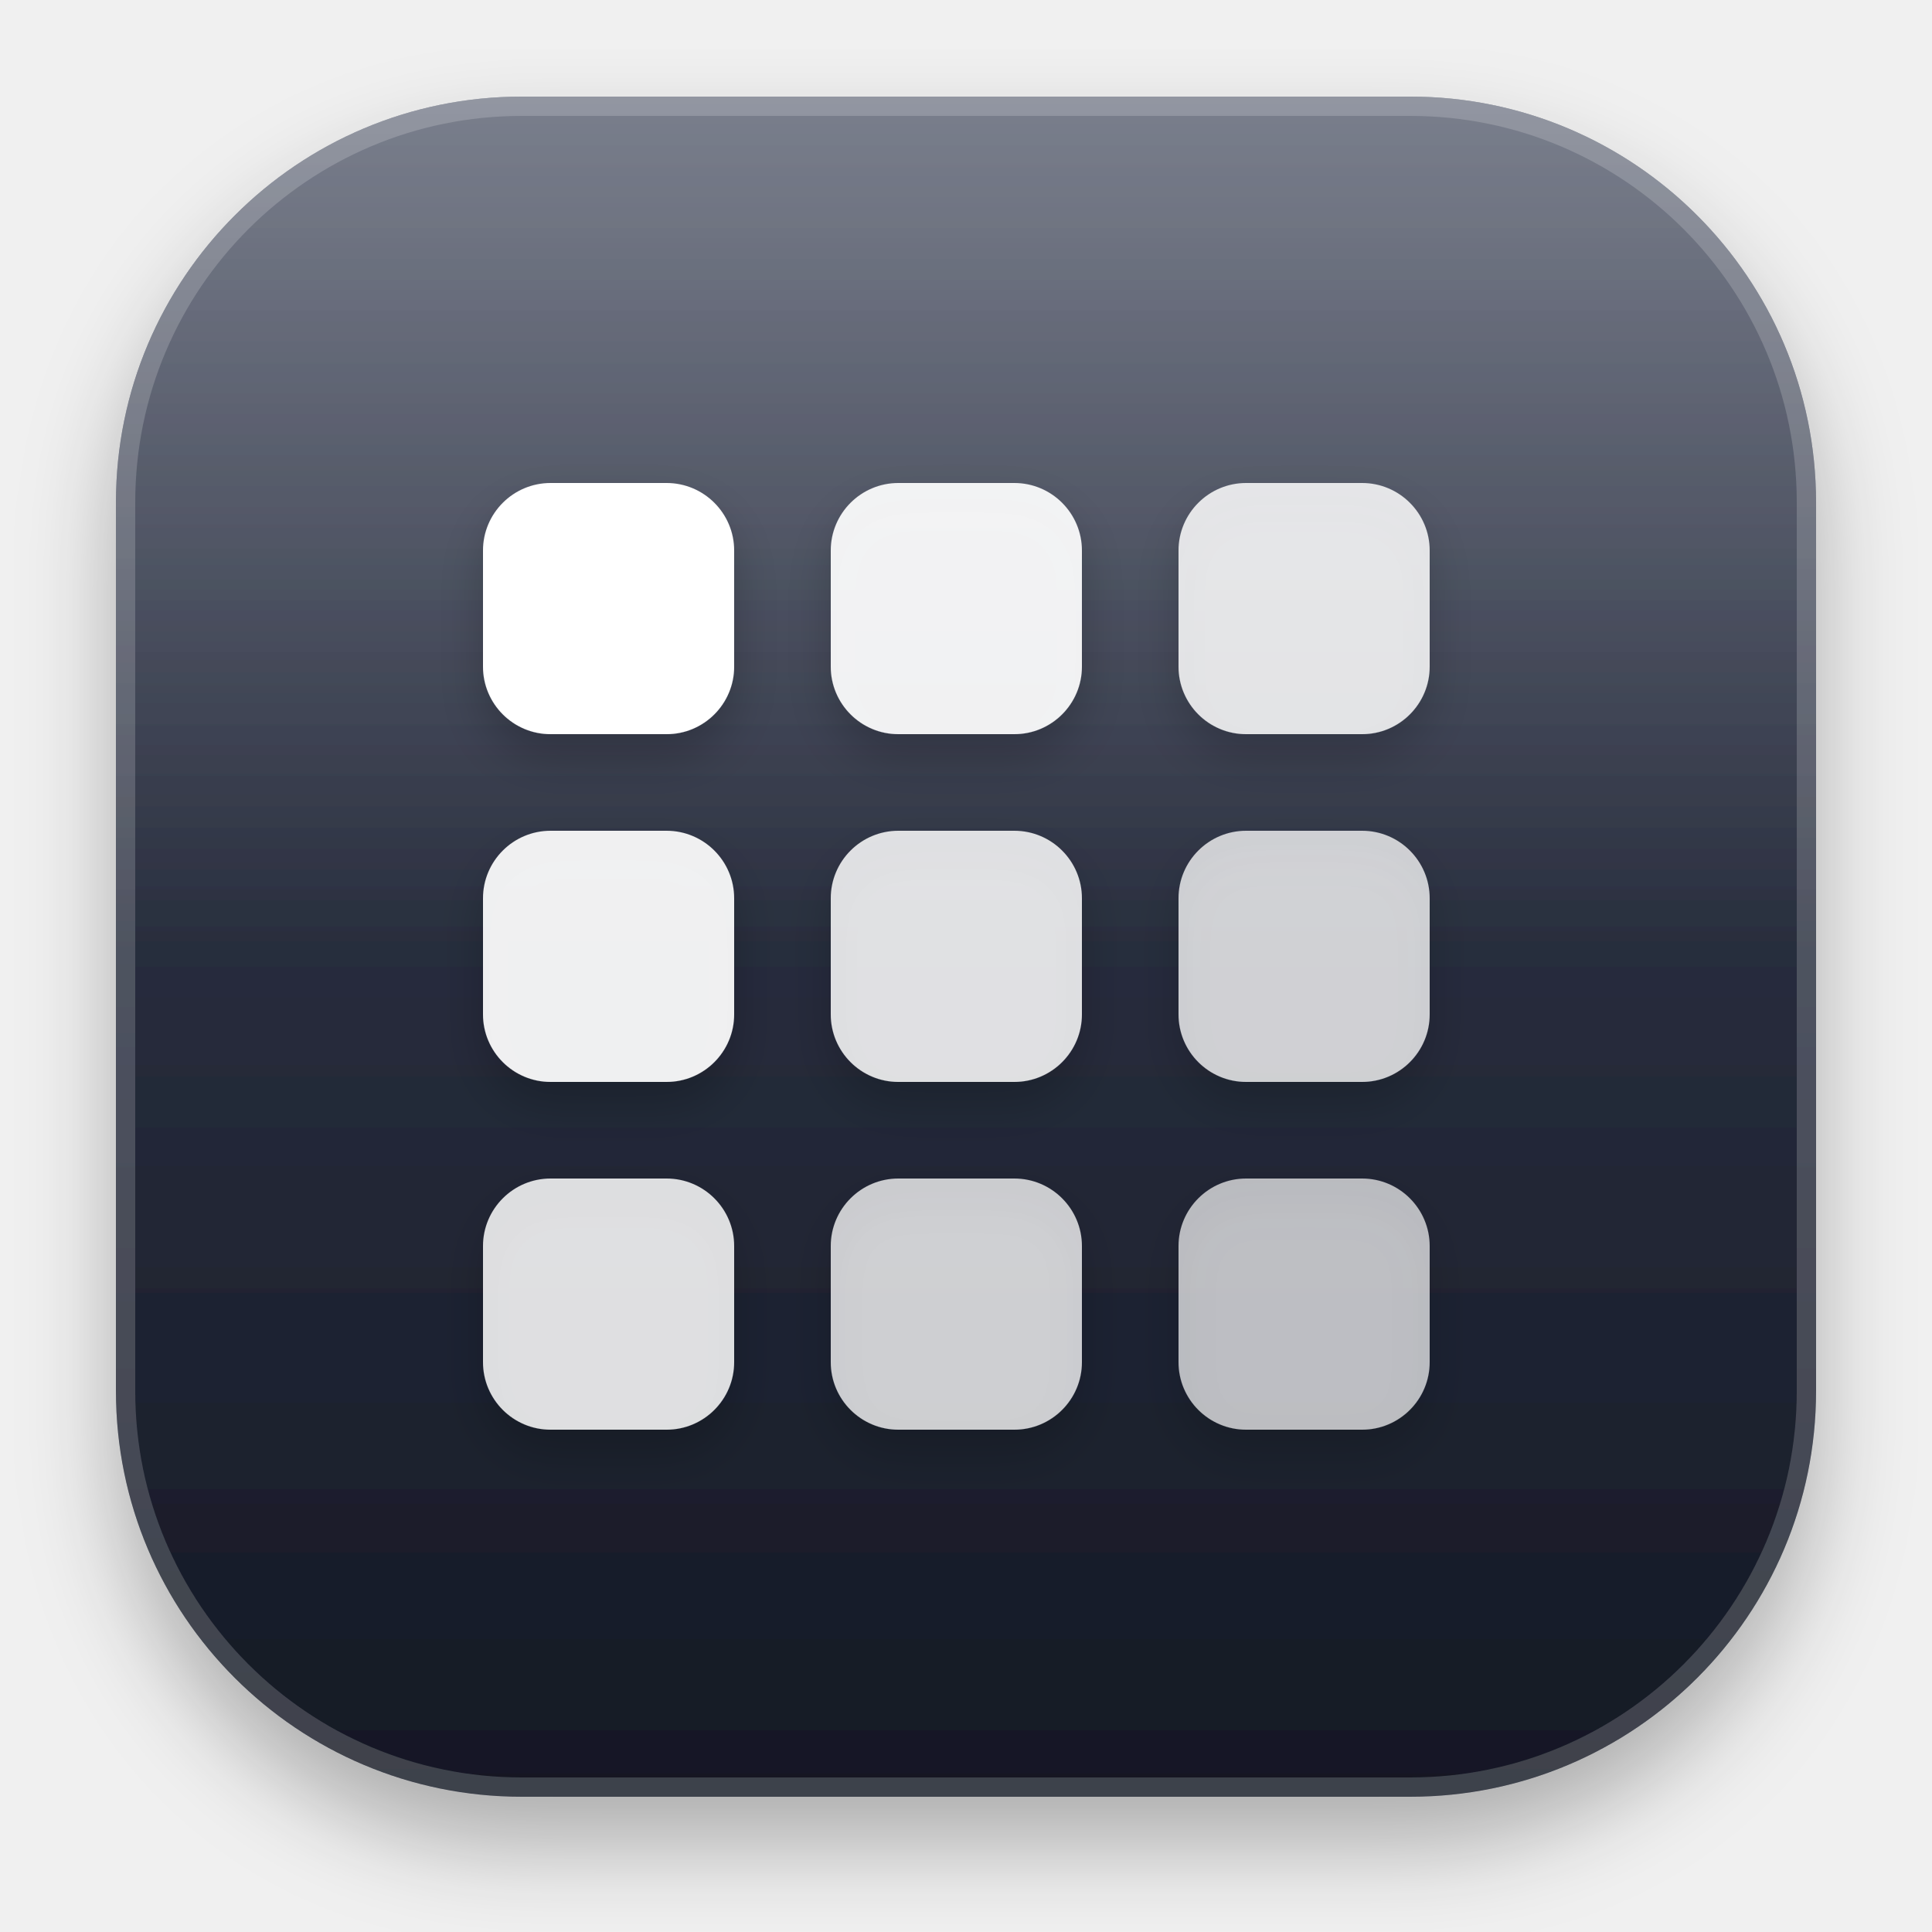
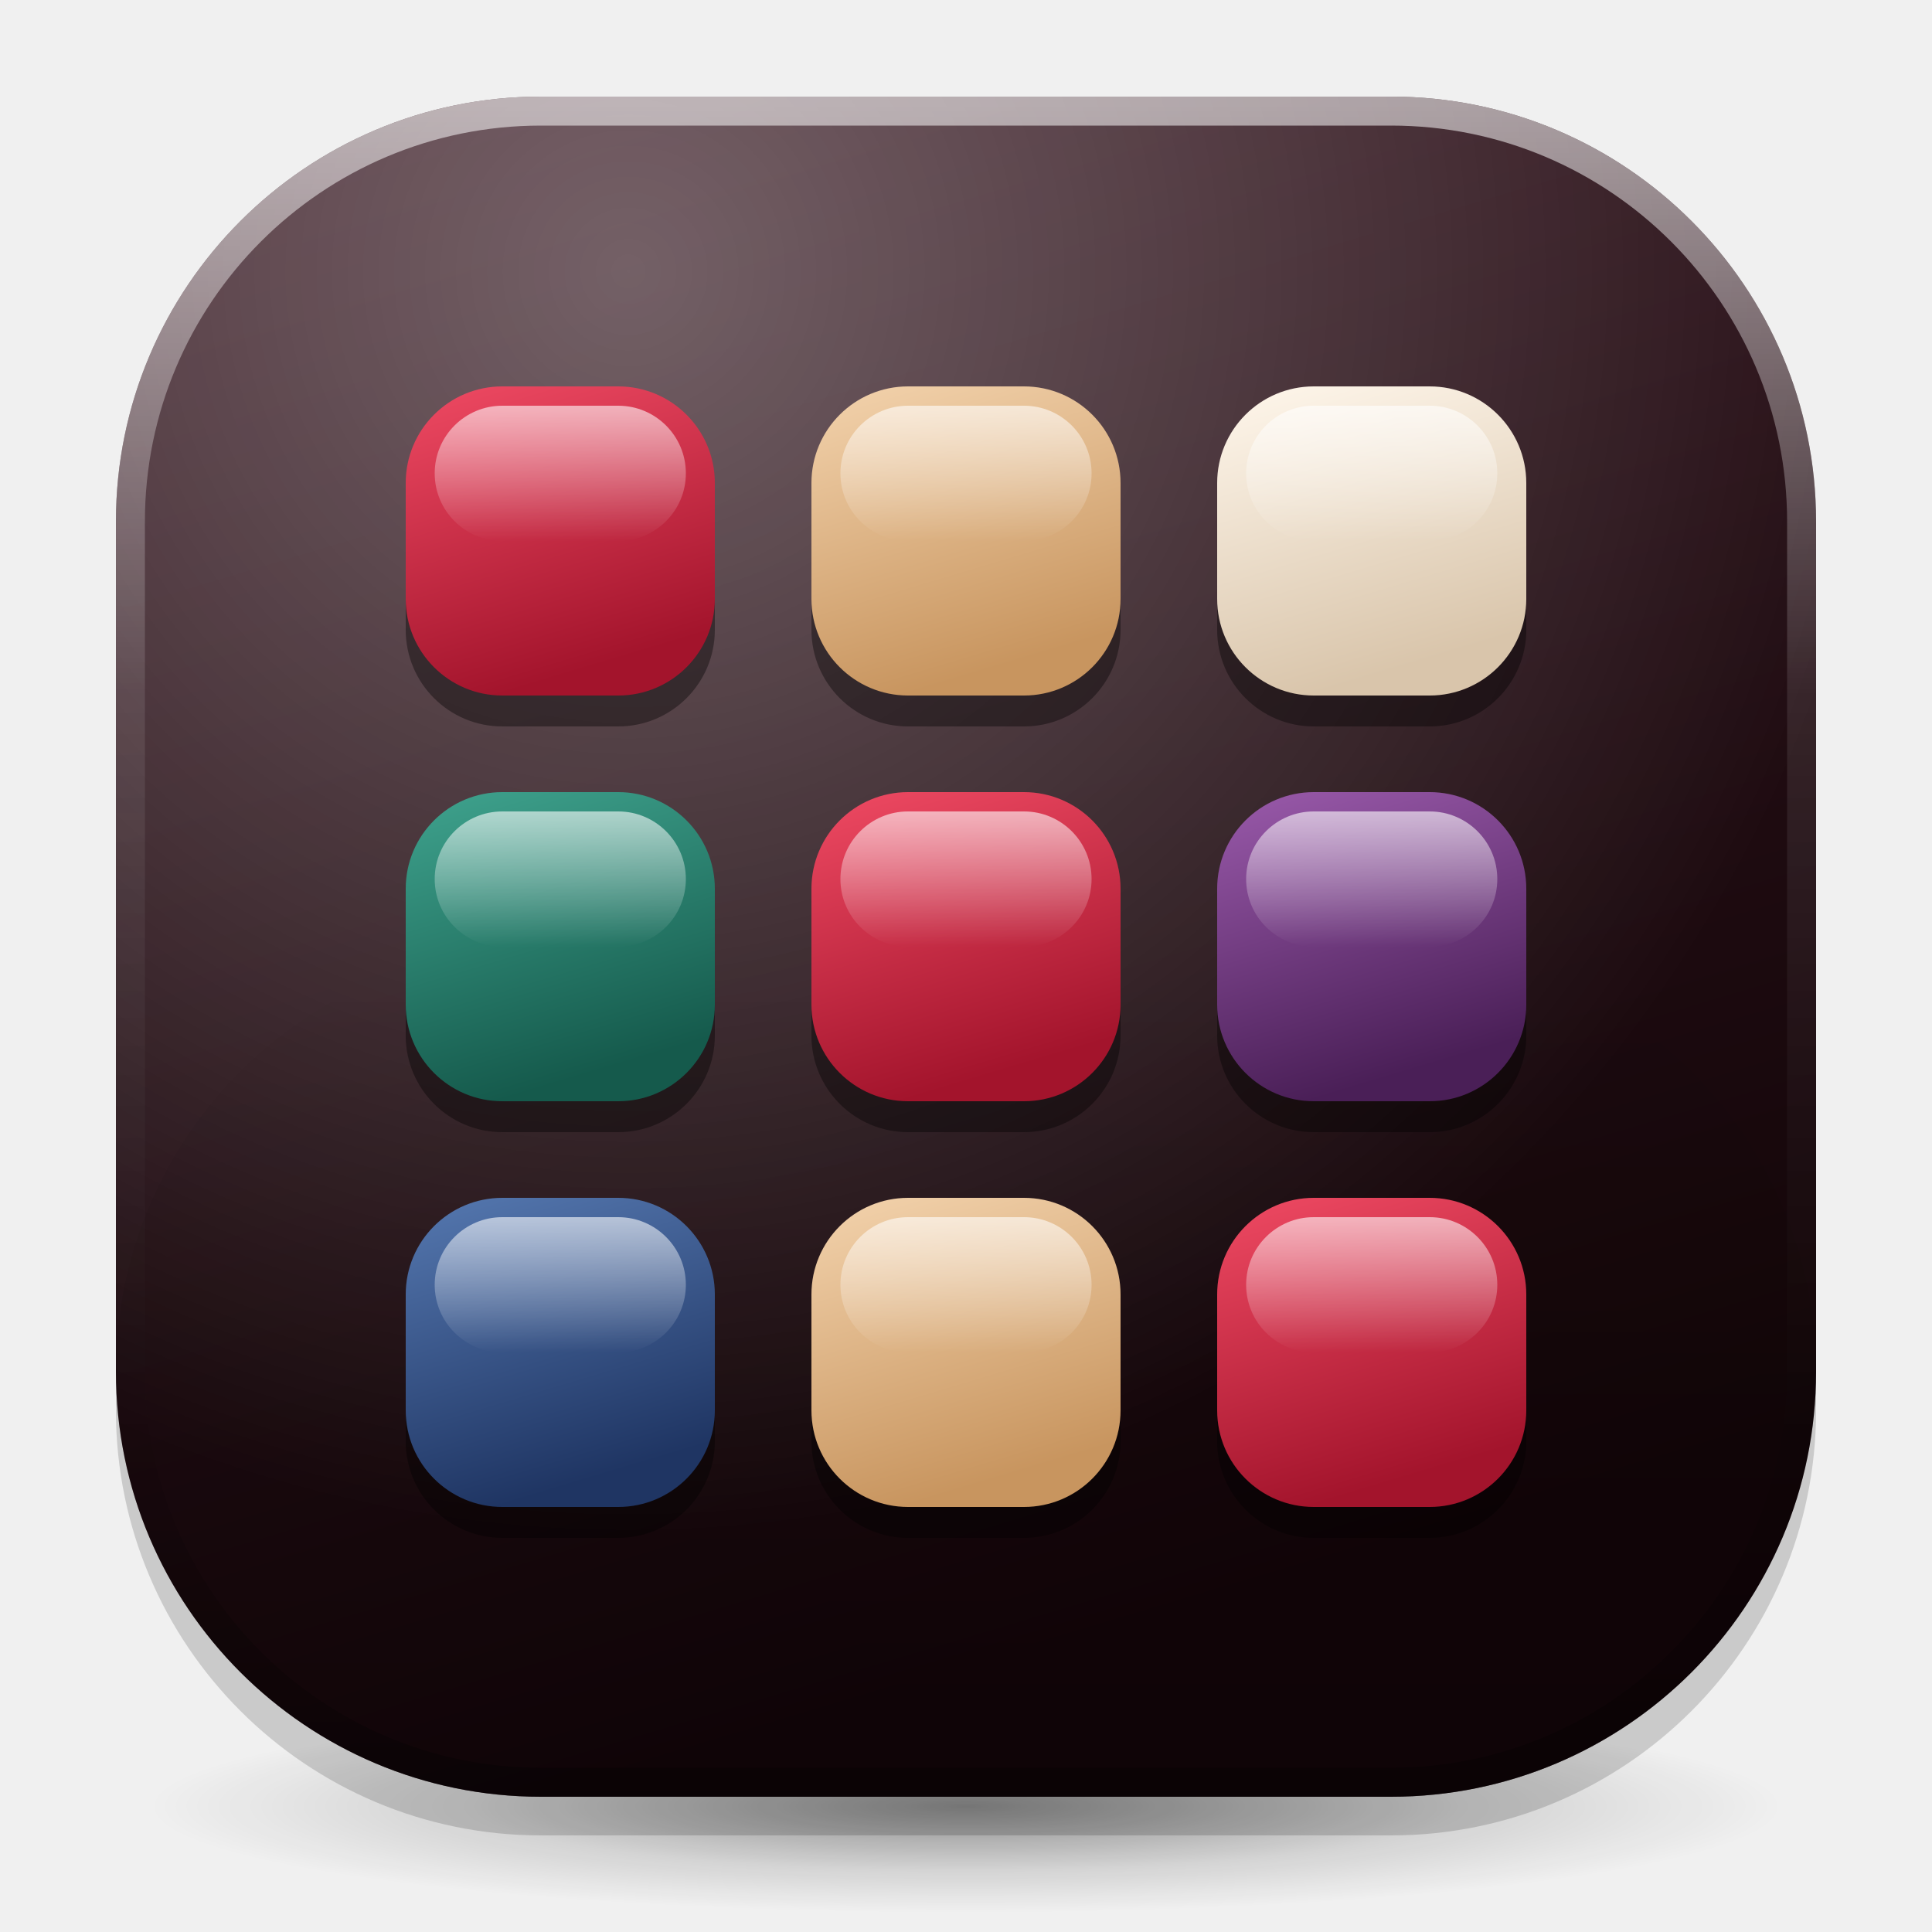
<svg xmlns="http://www.w3.org/2000/svg" viewBox="0 0 100 100" width="100" height="100">
  <defs>
-     <linearGradient id="g" x1="0" y1="0" x2="0" y2="1">
-       <stop offset="0" stop-color="#3b4256" />
-       <stop offset="1" stop-color="#141824" />
+     <radialGradient id="cs" cx="0.5" cy="0.5" r="0.5">
+       <stop offset="0" stop-color="#000" stop-opacity="0.42" />
+       <stop offset="0.6" stop-color="#000" stop-opacity="0.12" />
+       <stop offset="1" stop-color="#000" stop-opacity="0" />
+     </radialGradient>
+     <linearGradient id="bd" x1="0" y1="0" x2="0.3" y2="1">
+       <stop offset="0" stop-color="#3a1a24" />
+       <stop offset="0.55" stop-color="#220d13" />
+       <stop offset="1" stop-color="#120508" />
    </linearGradient>
-     <linearGradient id="h" x1="0" y1="0" x2="0" y2="1">
-       <stop offset="0" stop-color="#fff" stop-opacity=".32" />
-       <stop offset=".5" stop-color="#fff" stop-opacity="0" />
+     <radialGradient id="gl" cx="0.3" cy="0.1" r="0.75">
+       <stop offset="0" stop-color="#fff" stop-opacity="0.32" />
+       <stop offset="1" stop-color="#fff" stop-opacity="0" />
+     </radialGradient>
+     <linearGradient id="rim" x1="0" y1="0" x2="0" y2="1">
+       <stop offset="0" stop-color="#fff" stop-opacity="0.55" />
+       <stop offset="0.35" stop-color="#fff" stop-opacity="0.1" />
+       <stop offset="0.8" stop-color="#000" stop-opacity="0.05" />
+       <stop offset="1" stop-color="#000" stop-opacity="0.3" />
    </linearGradient>
-     <filter id="gs" x="-20%" y="-20%" width="140%" height="140%">
-       <feDropShadow dx="0" dy="1.2" stdDeviation="1.2" flood-color="#000" flood-opacity=".22" />
-     </filter>
-     <filter id="s" x="-20%" y="-20%" width="140%" height="150%">
-       <feDropShadow dx="0" dy="2.5" stdDeviation="2.4" flood-color="#000" flood-opacity=".28" />
-     </filter>
+     <linearGradient id="fl" x1="0" y1="0" x2="0" y2="1">
+       <stop offset="0" stop-color="#000" stop-opacity="0" />
+       <stop offset="1" stop-color="#000" stop-opacity="0.16" />
+     </linearGradient>
+     <linearGradient id="t0" x1="0" y1="0" x2="0.3" y2="1">
+       <stop offset="0" stop-color="#ef4a63" />
+       <stop offset="1" stop-color="#a3142c" />
+     </linearGradient>
+     <linearGradient id="t1" x1="0" y1="0" x2="0.3" y2="1">
+       <stop offset="0" stop-color="#f3d3ad" />
+       <stop offset="1" stop-color="#c8955f" />
+     </linearGradient>
+     <linearGradient id="t2" x1="0" y1="0" x2="0.3" y2="1">
+       <stop offset="0" stop-color="#fff7ec" />
+       <stop offset="1" stop-color="#d9c5ab" />
+     </linearGradient>
+     <linearGradient id="t3" x1="0" y1="0" x2="0.3" y2="1">
+       <stop offset="0" stop-color="#3fa38e" />
+       <stop offset="1" stop-color="#155a4c" />
+     </linearGradient>
+     <linearGradient id="t4" x1="0" y1="0" x2="0.3" y2="1">
+       <stop offset="0" stop-color="#ef4a63" />
+       <stop offset="1" stop-color="#a3142c" />
+     </linearGradient>
+     <linearGradient id="t5" x1="0" y1="0" x2="0.3" y2="1">
+       <stop offset="0" stop-color="#9a5aab" />
+       <stop offset="1" stop-color="#4a1f57" />
+     </linearGradient>
+     <linearGradient id="t6" x1="0" y1="0" x2="0.3" y2="1">
+       <stop offset="0" stop-color="#5578b0" />
+       <stop offset="1" stop-color="#1f3563" />
+     </linearGradient>
+     <linearGradient id="t7" x1="0" y1="0" x2="0.3" y2="1">
+       <stop offset="0" stop-color="#f3d3ad" />
+       <stop offset="1" stop-color="#c8955f" />
+     </linearGradient>
+     <linearGradient id="t8" x1="0" y1="0" x2="0.3" y2="1">
+       <stop offset="0" stop-color="#ef4a63" />
+       <stop offset="1" stop-color="#a3142c" />
+     </linearGradient>
+     <linearGradient id="bri" x1="0" y1="0" x2="0" y2="1">
+       <stop offset="0" stop-color="#fff" stop-opacity="0.6" />
+       <stop offset="1" stop-color="#fff" stop-opacity="0" />
+     </linearGradient>
  </defs>
-   <g filter="url(#s)">
-     <rect x="6" y="5" width="88" height="88" rx="21" fill="url(#g)" />
-     <rect x="6" y="5" width="88" height="88" rx="21" fill="url(#h)" />
-     <rect x="6.5" y="5.5" width="87" height="87" rx="20.5" fill="none" stroke="#fff" stroke-opacity=".18" />
-   </g>
-   <g filter="url(#gs)">
-     <rect x="25" y="25" width="13" height="13" rx="3.5" fill="#fff" opacity="1.00" />
-     <rect x="43" y="25" width="13" height="13" rx="3.5" fill="#fff" opacity="0.92" />
-     <rect x="61" y="25" width="13" height="13" rx="3.5" fill="#fff" opacity="0.84" />
-     <rect x="25" y="43" width="13" height="13" rx="3.5" fill="#fff" opacity="0.92" />
-     <rect x="43" y="43" width="13" height="13" rx="3.5" fill="#fff" opacity="0.84" />
-     <rect x="61" y="43" width="13" height="13" rx="3.5" fill="#fff" opacity="0.76" />
-     <rect x="25" y="61" width="13" height="13" rx="3.5" fill="#fff" opacity="0.84" />
-     <rect x="43" y="61" width="13" height="13" rx="3.5" fill="#fff" opacity="0.76" />
-     <rect x="61" y="61" width="13" height="13" rx="3.5" fill="#fff" opacity="0.68" />
-   </g>
+   <ellipse cx="50" cy="93.5" rx="42" ry="5.5" fill="url(#cs)" />
+   <rect x="6" y="7" width="88" height="88" rx="22" fill="#000" opacity=".16" />
+   <rect x="6" y="5" width="88" height="88" rx="22" fill="url(#bd)" />
+   <rect x="6" y="5" width="88" height="88" rx="22" fill="url(#gl)" />
+   <rect x="6" y="49" width="88" height="44" rx="22" fill="url(#fl)" />
+   <rect x="6.75" y="5.75" width="86.5" height="86.5" rx="21.25" fill="none" stroke="url(#rim)" stroke-width="1.5" />
+   <rect x="21" y="21.6" width="16" height="16" rx="5" fill="#000" opacity=".38" />
+   <rect x="21" y="20" width="16" height="16" rx="5" fill="url(#t0)" />
+   <rect x="22.5" y="21" width="13" height="7" rx="3.5" fill="url(#bri)" />
+   <rect x="42" y="21.6" width="16" height="16" rx="5" fill="#000" opacity=".38" />
+   <rect x="42" y="20" width="16" height="16" rx="5" fill="url(#t1)" />
+   <rect x="43.5" y="21" width="13" height="7" rx="3.5" fill="url(#bri)" />
+   <rect x="63" y="21.6" width="16" height="16" rx="5" fill="#000" opacity=".38" />
+   <rect x="63" y="20" width="16" height="16" rx="5" fill="url(#t2)" />
+   <rect x="64.5" y="21" width="13" height="7" rx="3.5" fill="url(#bri)" />
+   <rect x="21" y="42.6" width="16" height="16" rx="5" fill="#000" opacity=".38" />
+   <rect x="21" y="41" width="16" height="16" rx="5" fill="url(#t3)" />
+   <rect x="22.5" y="42" width="13" height="7" rx="3.5" fill="url(#bri)" />
+   <rect x="42" y="42.6" width="16" height="16" rx="5" fill="#000" opacity=".38" />
+   <rect x="42" y="41" width="16" height="16" rx="5" fill="url(#t4)" />
+   <rect x="43.5" y="42" width="13" height="7" rx="3.5" fill="url(#bri)" />
+   <rect x="63" y="42.6" width="16" height="16" rx="5" fill="#000" opacity=".38" />
+   <rect x="63" y="41" width="16" height="16" rx="5" fill="url(#t5)" />
+   <rect x="64.5" y="42" width="13" height="7" rx="3.5" fill="url(#bri)" />
+   <rect x="21" y="63.6" width="16" height="16" rx="5" fill="#000" opacity=".38" />
+   <rect x="21" y="62" width="16" height="16" rx="5" fill="url(#t6)" />
+   <rect x="22.5" y="63" width="13" height="7" rx="3.5" fill="url(#bri)" />
+   <rect x="42" y="63.6" width="16" height="16" rx="5" fill="#000" opacity=".38" />
+   <rect x="42" y="62" width="16" height="16" rx="5" fill="url(#t7)" />
+   <rect x="43.5" y="63" width="13" height="7" rx="3.5" fill="url(#bri)" />
+   <rect x="63" y="63.6" width="16" height="16" rx="5" fill="#000" opacity=".38" />
+   <rect x="63" y="62" width="16" height="16" rx="5" fill="url(#t8)" />
+   <rect x="64.5" y="63" width="13" height="7" rx="3.5" fill="url(#bri)" />
</svg>
